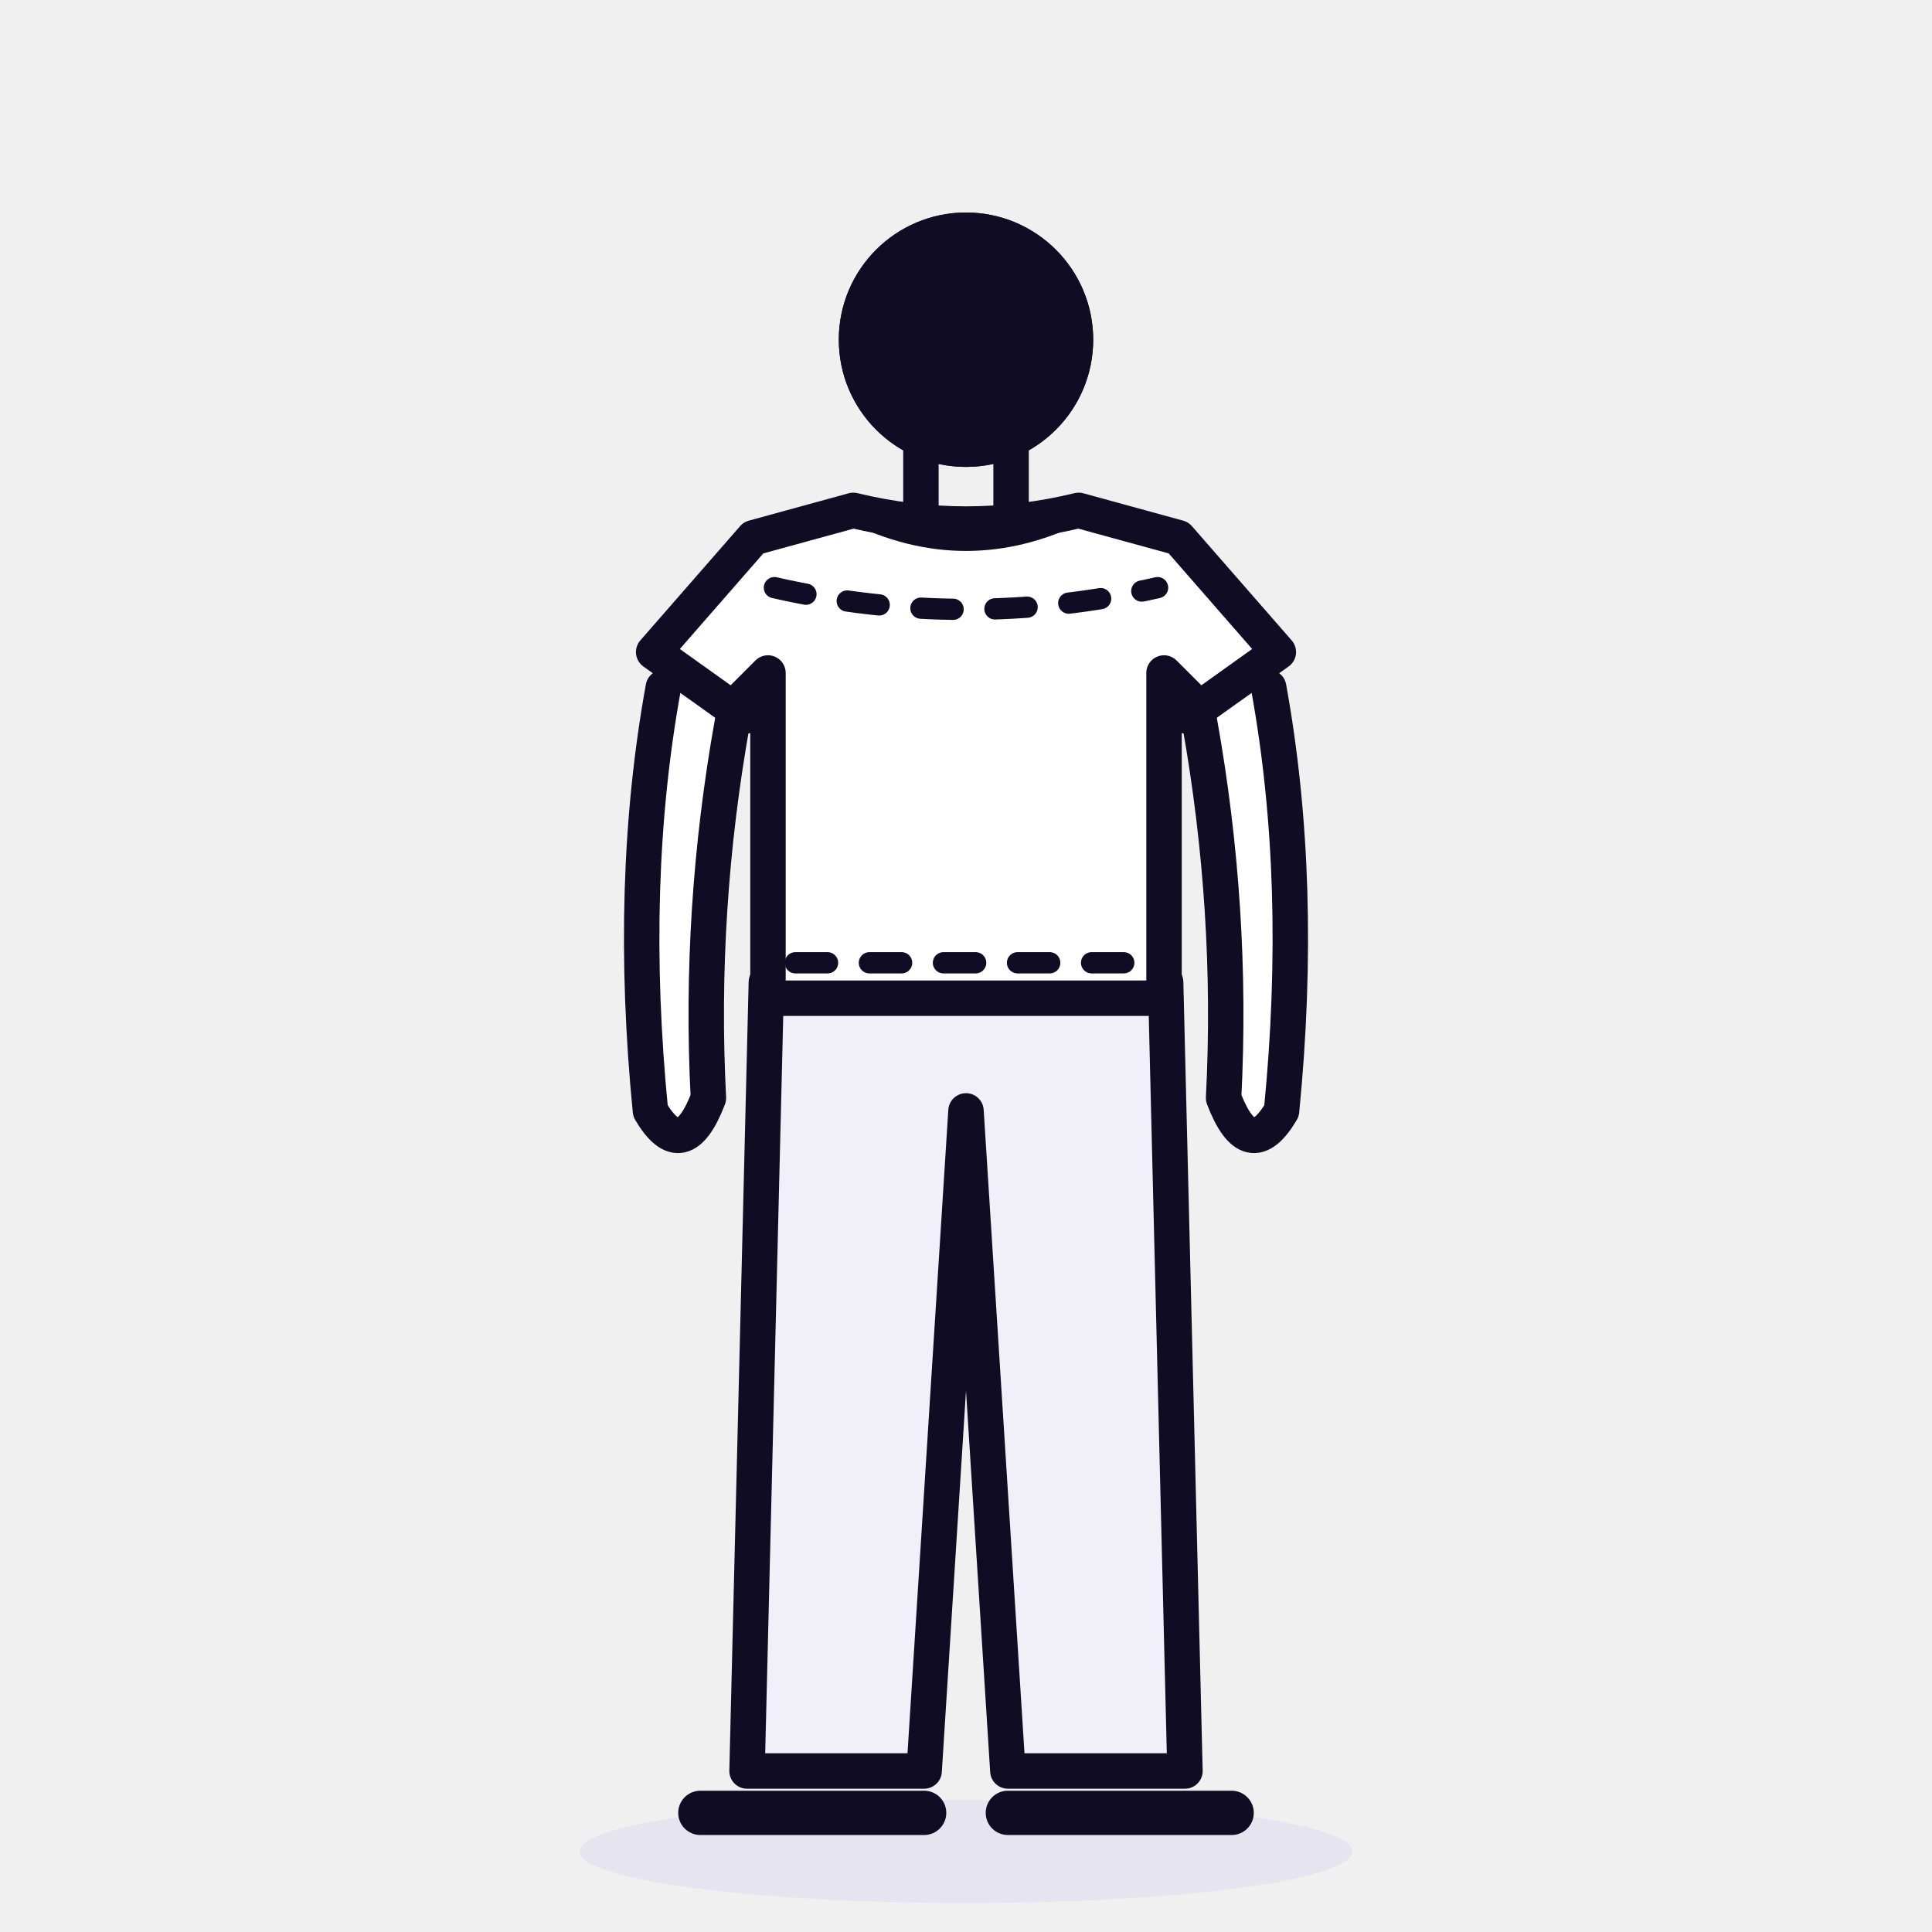
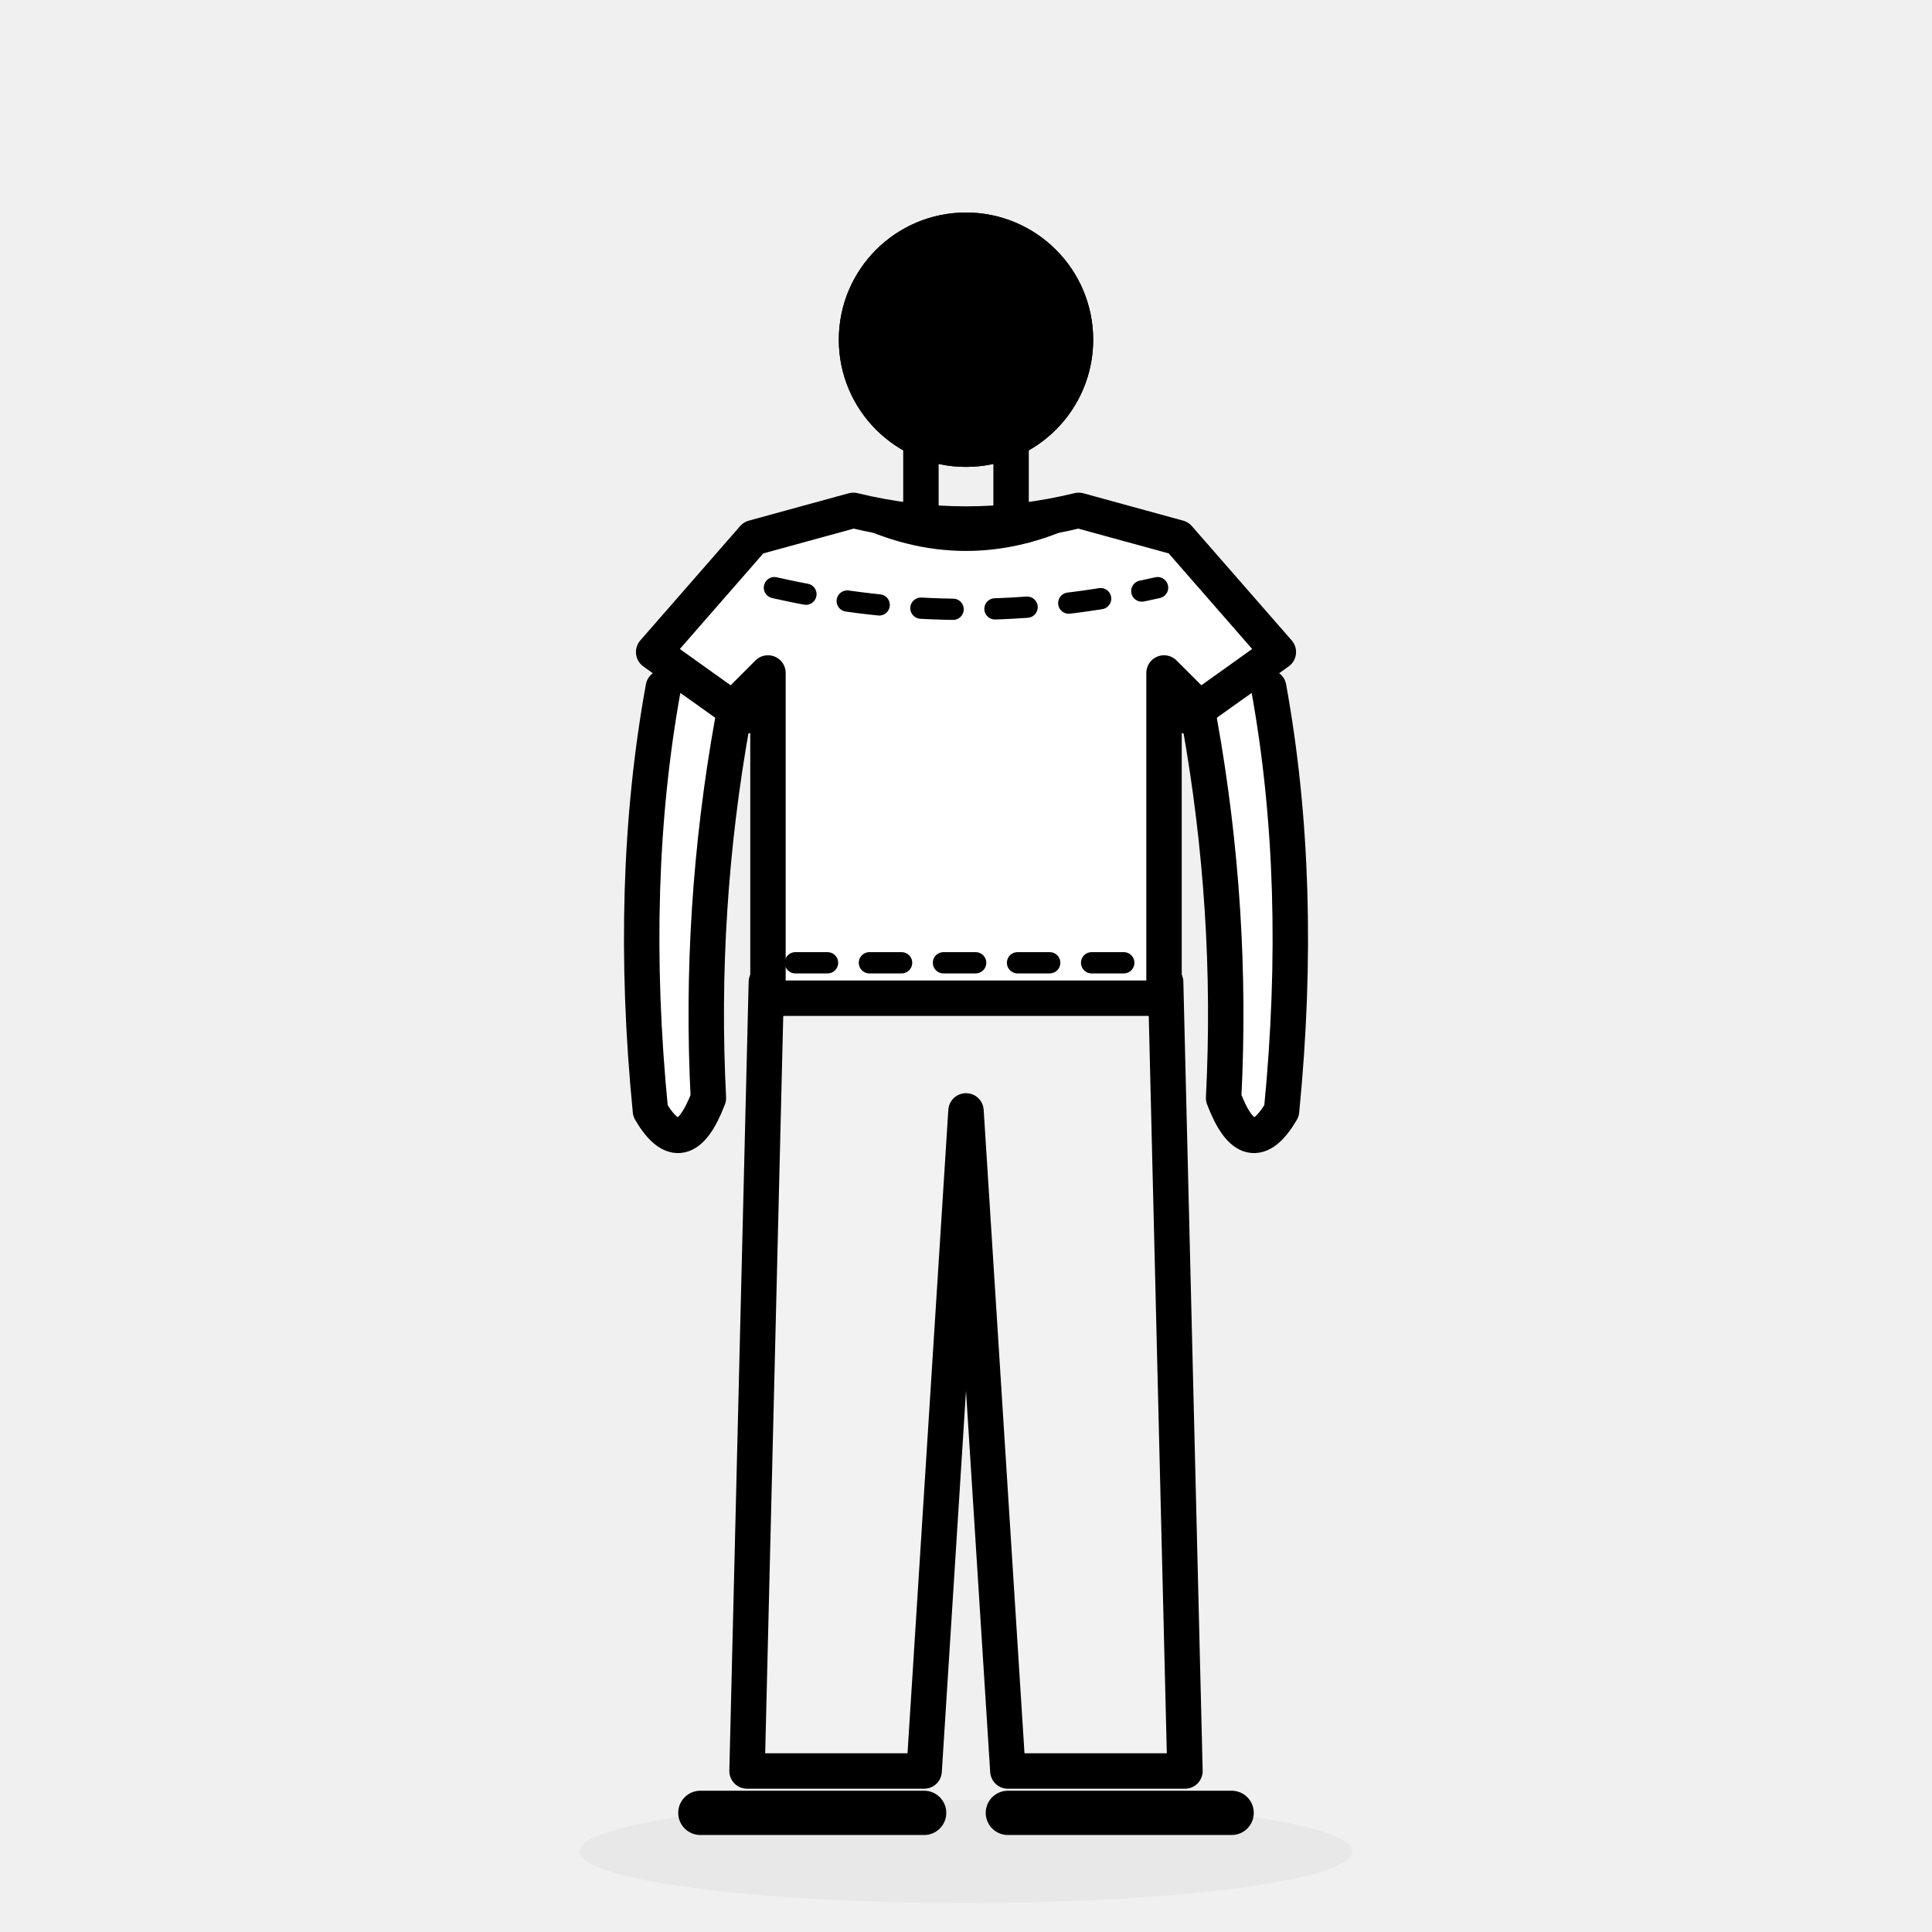
<svg xmlns="http://www.w3.org/2000/svg" viewBox="0 0 120 120" role="img" aria-label="Schets: het product van achteren, gedragen">
-   <g fill="none" stroke="#0F0C24" stroke-width="2.2" stroke-linecap="round" stroke-linejoin="round">
-     <ellipse cx="60" cy="115" rx="24" ry="3.2" fill="#E6E4EF" stroke="none" />
-     <path d="M47.6 61.0 L46.4 110.0 L57.4 110.0 L60 69.0 L62.6 110.0 L73.6 110.0 L72.4 61.0 Z" fill="#F1EFF7" />
+   <g fill="none" stroke="#000000" stroke-width="2.2" stroke-linecap="round" stroke-linejoin="round">
+     <ellipse cx="60" cy="115" rx="24" ry="3.2" fill="#E8E8E8" stroke="none" />
+     <path d="M47.6 61.0 L46.4 110.0 L57.4 110.0 L60 69.0 L62.6 110.0 L73.6 110.0 L72.4 61.0 Z" fill="#F2F2F2" />
    <path d="M43.5 112.6 H57.4 M62.6 112.6 H76.5" stroke-width="2.75" />
    <path d="M41.2 42.7 Q39.0 54.8 40.4 69.0 Q42.4 72.4 44.0 68.2 Q43.4 56.5 45.5 44.8" fill="#FFFFFF" />
    <path d="M78.8 42.7 Q81.0 54.8 79.6 69.0 Q77.6 72.4 76.0 68.2 Q76.6 56.5 74.5 44.8" fill="#FFFFFF" />
    <path d="M53.0 31.7 Q60.0 33.4 67.0 31.7 L73.2 33.4 L79.4 40.5 L74.5 44.0 L72.3 41.8 L72.3 62.0 L47.7 62.0 L47.7 41.8 L45.5 44.0 L40.6 40.5 L46.8 33.4 Z" fill="#FFFFFF" />
    <path d="M53.0 31.7 Q60.0 35.2 67.0 31.7" stroke-width="1.54" />
    <path d="M49.4 59.8 L70.6 59.8" stroke-width="1.32" stroke-dasharray="2 2.6" />
    <path d="M77.8 42.2 L73.6 44.9" stroke-width="1.32" stroke-dasharray="2 2.6" />
    <path d="M42.2 42.2 L46.4 44.9" stroke-width="1.32" stroke-dasharray="2 2.6" />
    <path d="M48.1 36.5 Q60.0 39.2 71.9 36.5" stroke-width="1.32" stroke-dasharray="2 2.6" />
    <path d="M57.2 32.5 V27.7 M62.8 32.5 V27.7" />
    <circle cx="60" cy="21.1" r="6.8" fill="#FFFFFF" />
-     <circle cx="60" cy="21.1" r="6.8" fill="#0F0C24" />
+     <circle cx="60" cy="21.1" r="6.8" fill="#000000" />
  </g>
</svg>
